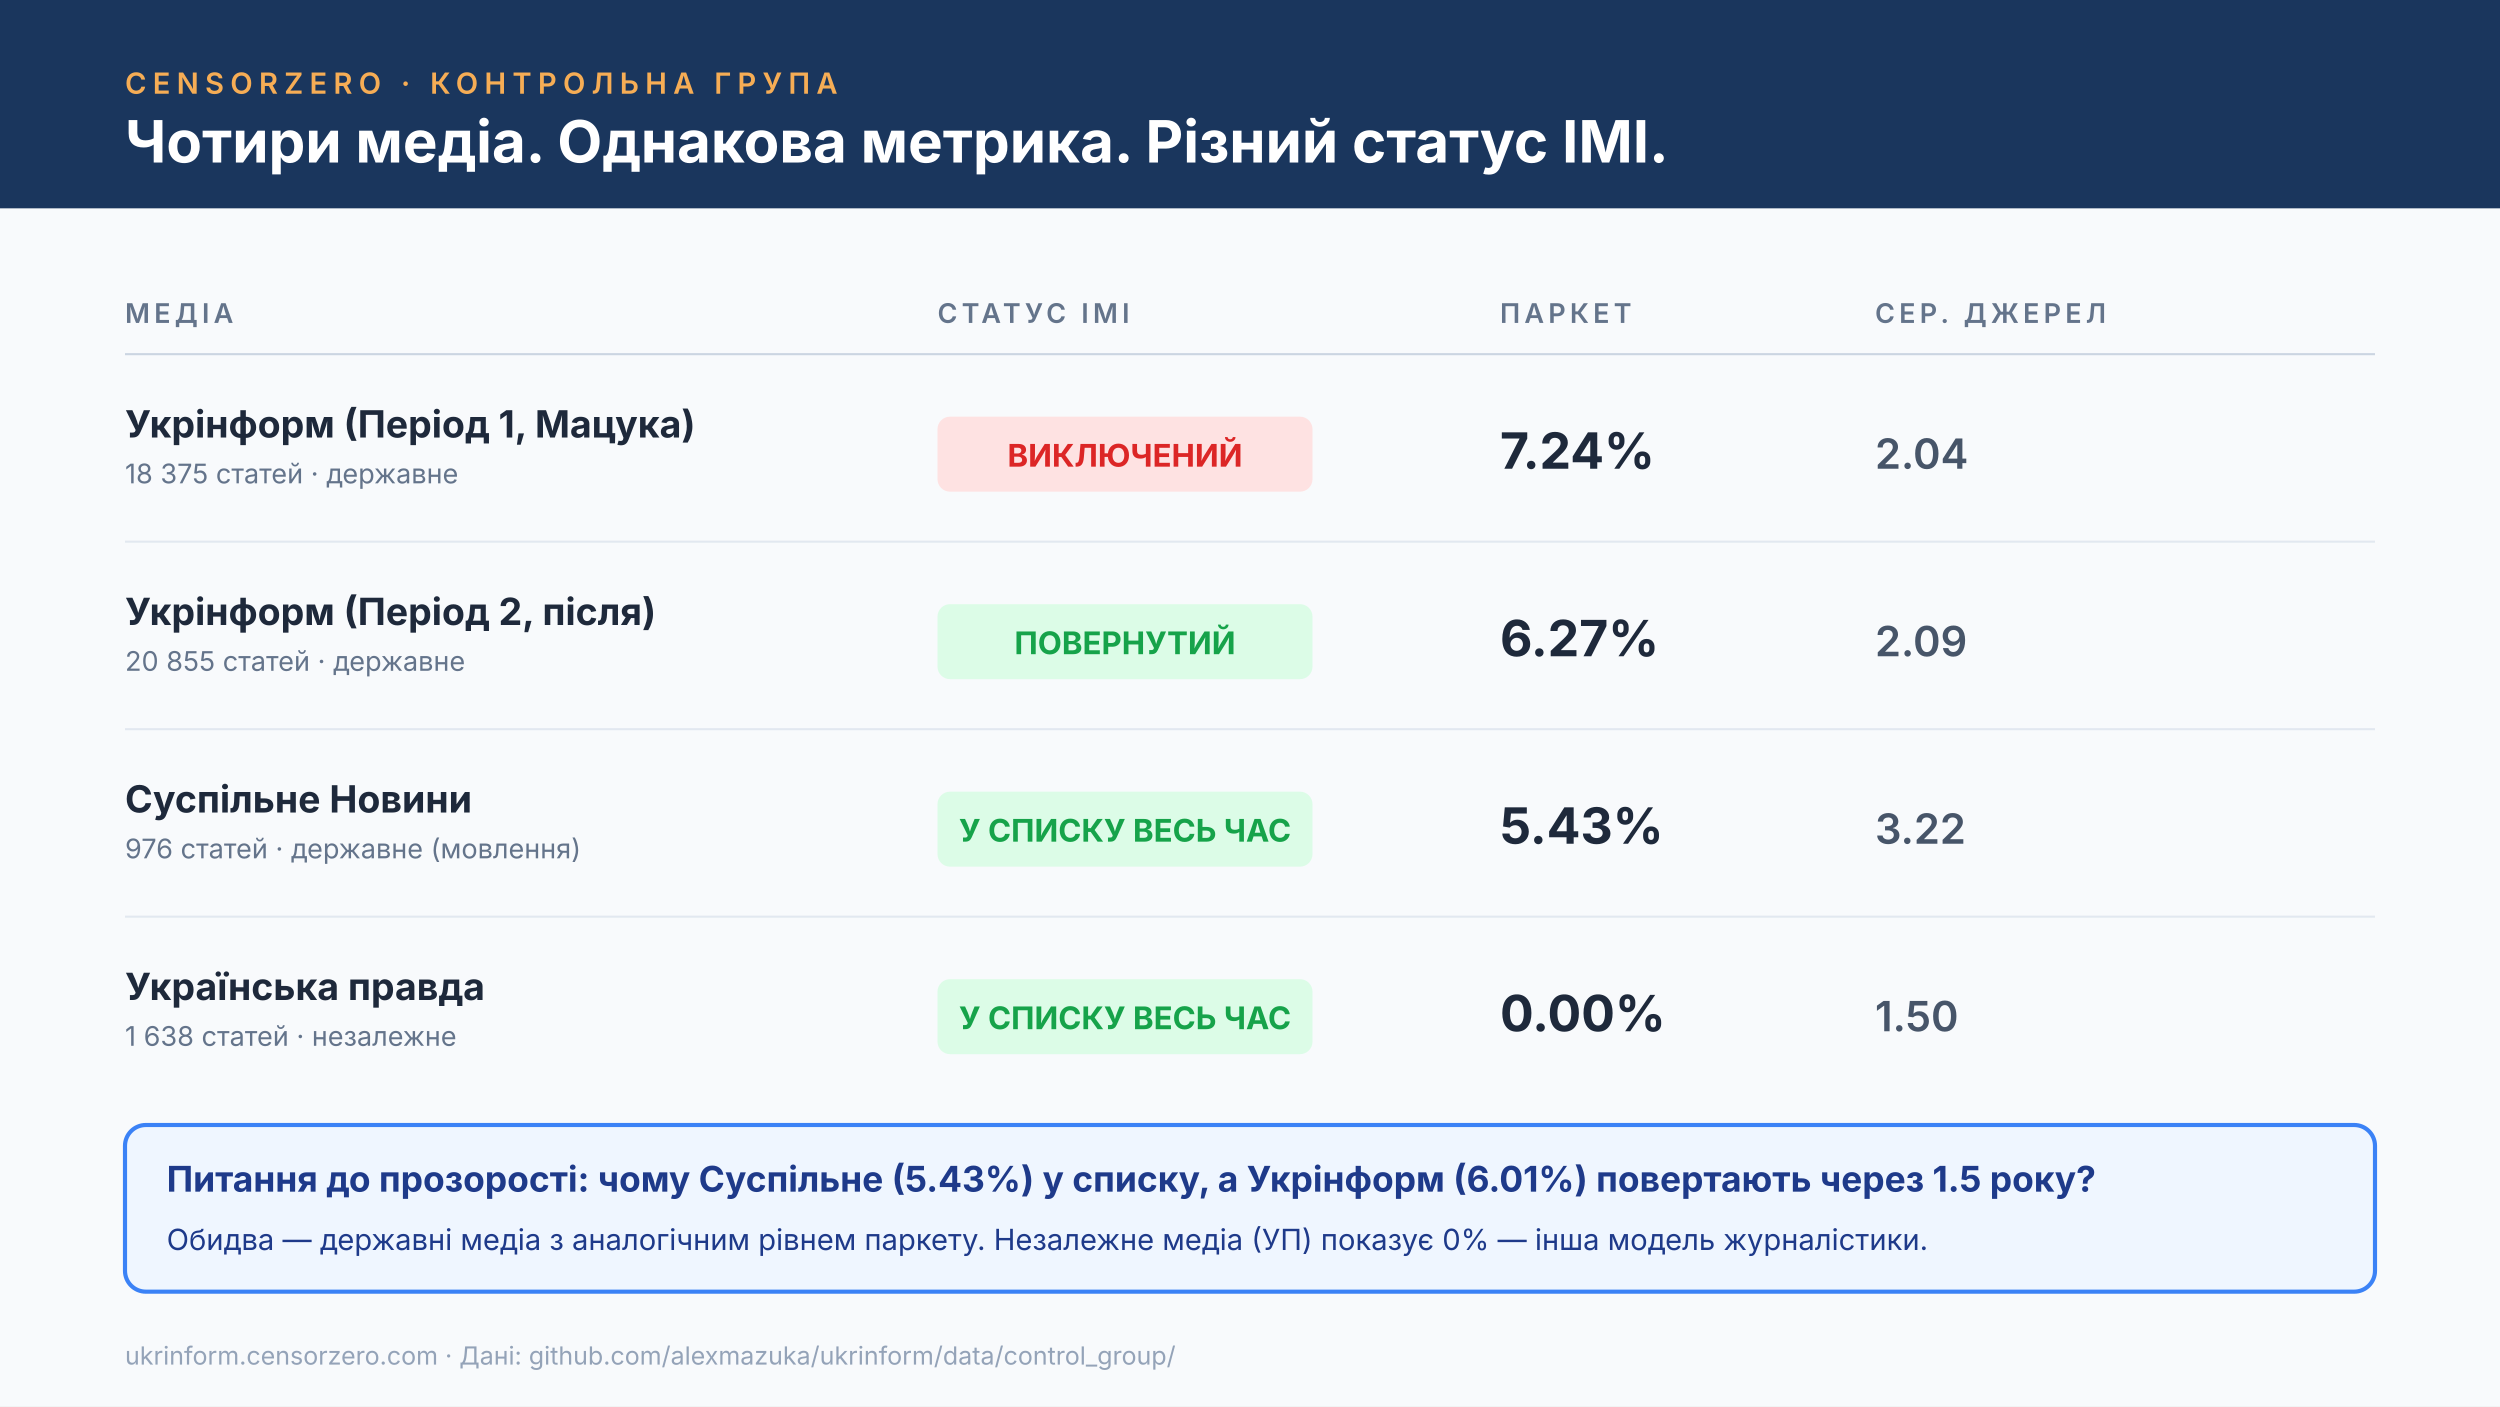
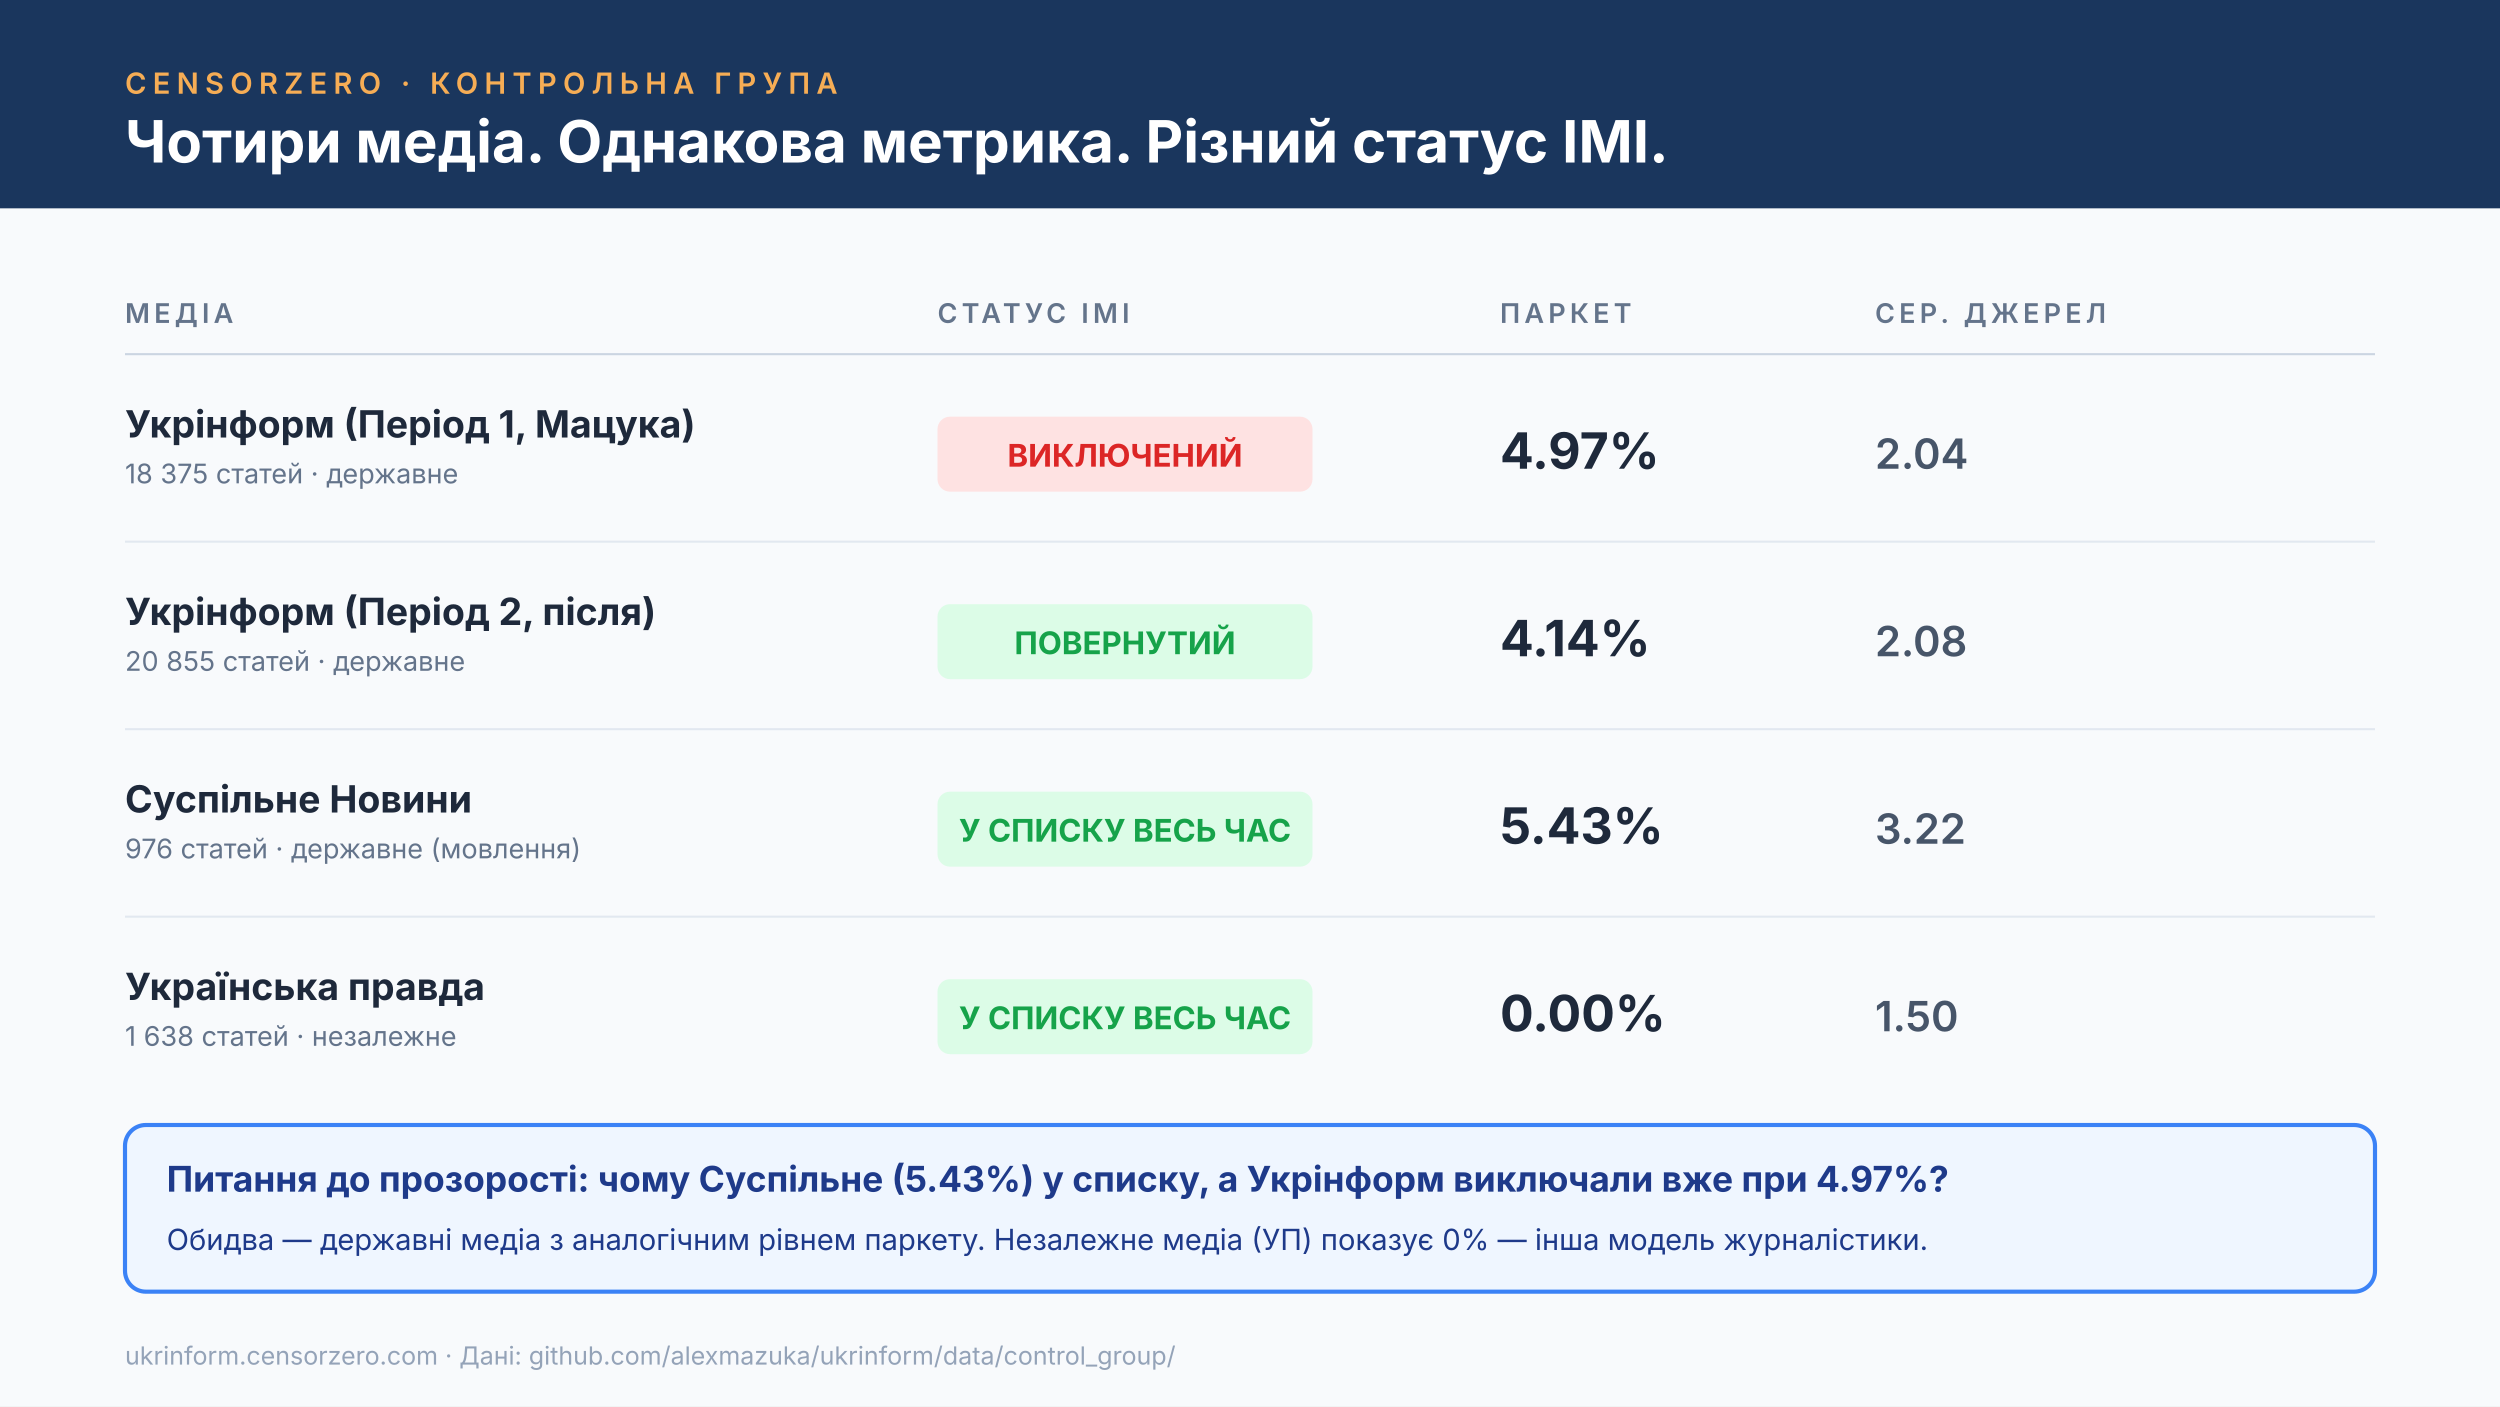
<svg xmlns="http://www.w3.org/2000/svg" width="1200" height="675" viewBox="0 0 1200 675" font-family="Inter, Arial, sans-serif">
  <rect width="1200" height="675" fill="#f8fafc" />
  <rect x="0" y="0" width="1200" height="100" fill="#1a365d" />
  <text x="60" y="45" font-size="14" fill="#f6ad55" letter-spacing="3" font-weight="600">CENSORZERO · КОНТРОЛЬНА ГРУПА</text>
  <text x="60" y="78" font-size="28" fill="white" font-weight="700">Чотири медіа. Однакова метрика. Різний статус ІМІ.</text>
  <text x="60" y="155" font-size="13" fill="#64748b" letter-spacing="2" font-weight="600">МЕДІА</text>
  <text x="450" y="155" font-size="13" fill="#64748b" letter-spacing="2" font-weight="600">СТАТУС ІМІ</text>
  <text x="720" y="155" font-size="13" fill="#64748b" letter-spacing="2" font-weight="600">ПАРКЕТ</text>
  <text x="900" y="155" font-size="13" fill="#64748b" letter-spacing="2" font-weight="600">СЕР. ДЖЕРЕЛ</text>
  <line x1="60" y1="170" x2="1140" y2="170" stroke="#cbd5e1" stroke-width="1" />
  <text x="60" y="210" font-size="18" fill="#1e293b" font-weight="700">Укрінформ (Період 1, Мацука)</text>
  <text x="60" y="232" font-size="13" fill="#64748b">18 375 статей · державне</text>
  <rect x="450" y="200" width="180" height="36" fill="#fee2e2" rx="6" />
  <text x="540" y="224" font-size="15" fill="#dc2626" font-weight="700" text-anchor="middle">ВИКЛЮЧЕНИЙ</text>
-   <text x="720" y="225" font-size="24" fill="#1e293b" font-weight="700">7.24%</text>
+   <text x="720" y="225" font-size="24" fill="#1e293b" font-weight="700">4.97%</text>
  <text x="900" y="225" font-size="20" fill="#475569" font-weight="600">2.04</text>
  <line x1="60" y1="260" x2="1140" y2="260" stroke="#e2e8f0" stroke-width="1" />
  <text x="60" y="300" font-size="18" fill="#1e293b" font-weight="700">Укрінформ (Період 2, після)</text>
  <text x="60" y="322" font-size="13" fill="#64748b">20 855 статей · державне</text>
  <rect x="450" y="290" width="180" height="36" fill="#dcfce7" rx="6" />
  <text x="540" y="314" font-size="15" fill="#16a34a" font-weight="700" text-anchor="middle">ПОВЕРНУТИЙ</text>
-   <text x="720" y="315" font-size="24" fill="#1e293b" font-weight="700">6.27%</text>
-   <text x="900" y="315" font-size="20" fill="#475569" font-weight="600">2.09</text>
+   <text x="720" y="315" font-size="24" fill="#1e293b" font-weight="700">4.14%</text>
+   <text x="900" y="315" font-size="20" fill="#475569" font-weight="600">2.08</text>
  <line x1="60" y1="350" x2="1140" y2="350" stroke="#e2e8f0" stroke-width="1" />
  <text x="60" y="390" font-size="18" fill="#1e293b" font-weight="700">Суспільне Новини</text>
  <text x="60" y="412" font-size="13" fill="#64748b">976 статей · державне (мовлення)</text>
  <rect x="450" y="380" width="180" height="36" fill="#dcfce7" rx="6" />
  <text x="540" y="404" font-size="15" fill="#16a34a" font-weight="700" text-anchor="middle">У СПИСКУ ВЕСЬ ЧАС</text>
  <text x="720" y="405" font-size="24" fill="#1e293b" font-weight="700">5.43%</text>
  <text x="900" y="405" font-size="20" fill="#475569" font-weight="600">3.22</text>
  <line x1="60" y1="440" x2="1140" y2="440" stroke="#e2e8f0" stroke-width="1" />
  <text x="60" y="480" font-size="18" fill="#1e293b" font-weight="700">Українська правда</text>
  <text x="60" y="502" font-size="13" fill="#64748b">1 638 статей · незалежне</text>
  <rect x="450" y="470" width="180" height="36" fill="#dcfce7" rx="6" />
  <text x="540" y="494" font-size="15" fill="#16a34a" font-weight="700" text-anchor="middle">У СПИСКУ ВЕСЬ ЧАС</text>
  <text x="720" y="495" font-size="24" fill="#1e293b" font-weight="700">0.00%</text>
  <text x="900" y="495" font-size="20" fill="#475569" font-weight="600">1.50</text>
  <rect x="60" y="540" width="1080" height="80" fill="#eff6ff" stroke="#3b82f6" stroke-width="2" rx="10" />
-   <text x="80" y="572" font-size="17" fill="#1e3a8a" font-weight="700">Питання до прозорості: чому Суспільне (5.43%) у списку, а Укрінформ (6.01%) повертають через 1.5 року?</text>
+   <text x="80" y="572" font-size="17" fill="#1e3a8a" font-weight="700">Питання до прозорості: чому Суспільне (5.43%) у списку, а Укрінформ виключали вже при 4.97%?</text>
  <text x="80" y="600" font-size="14" fill="#1e3a8a">Обидва — державні медіа з аналогічним рівнем паркету. Незалежне медіа (УП) показує 0% — інша модель журналістики.</text>
  <text x="60" y="655" font-size="12" fill="#94a3b8">ukrinform.censorzero.com · Дані: github.com/alexmazuka/ukrinform/data/control_group/</text>
</svg>
